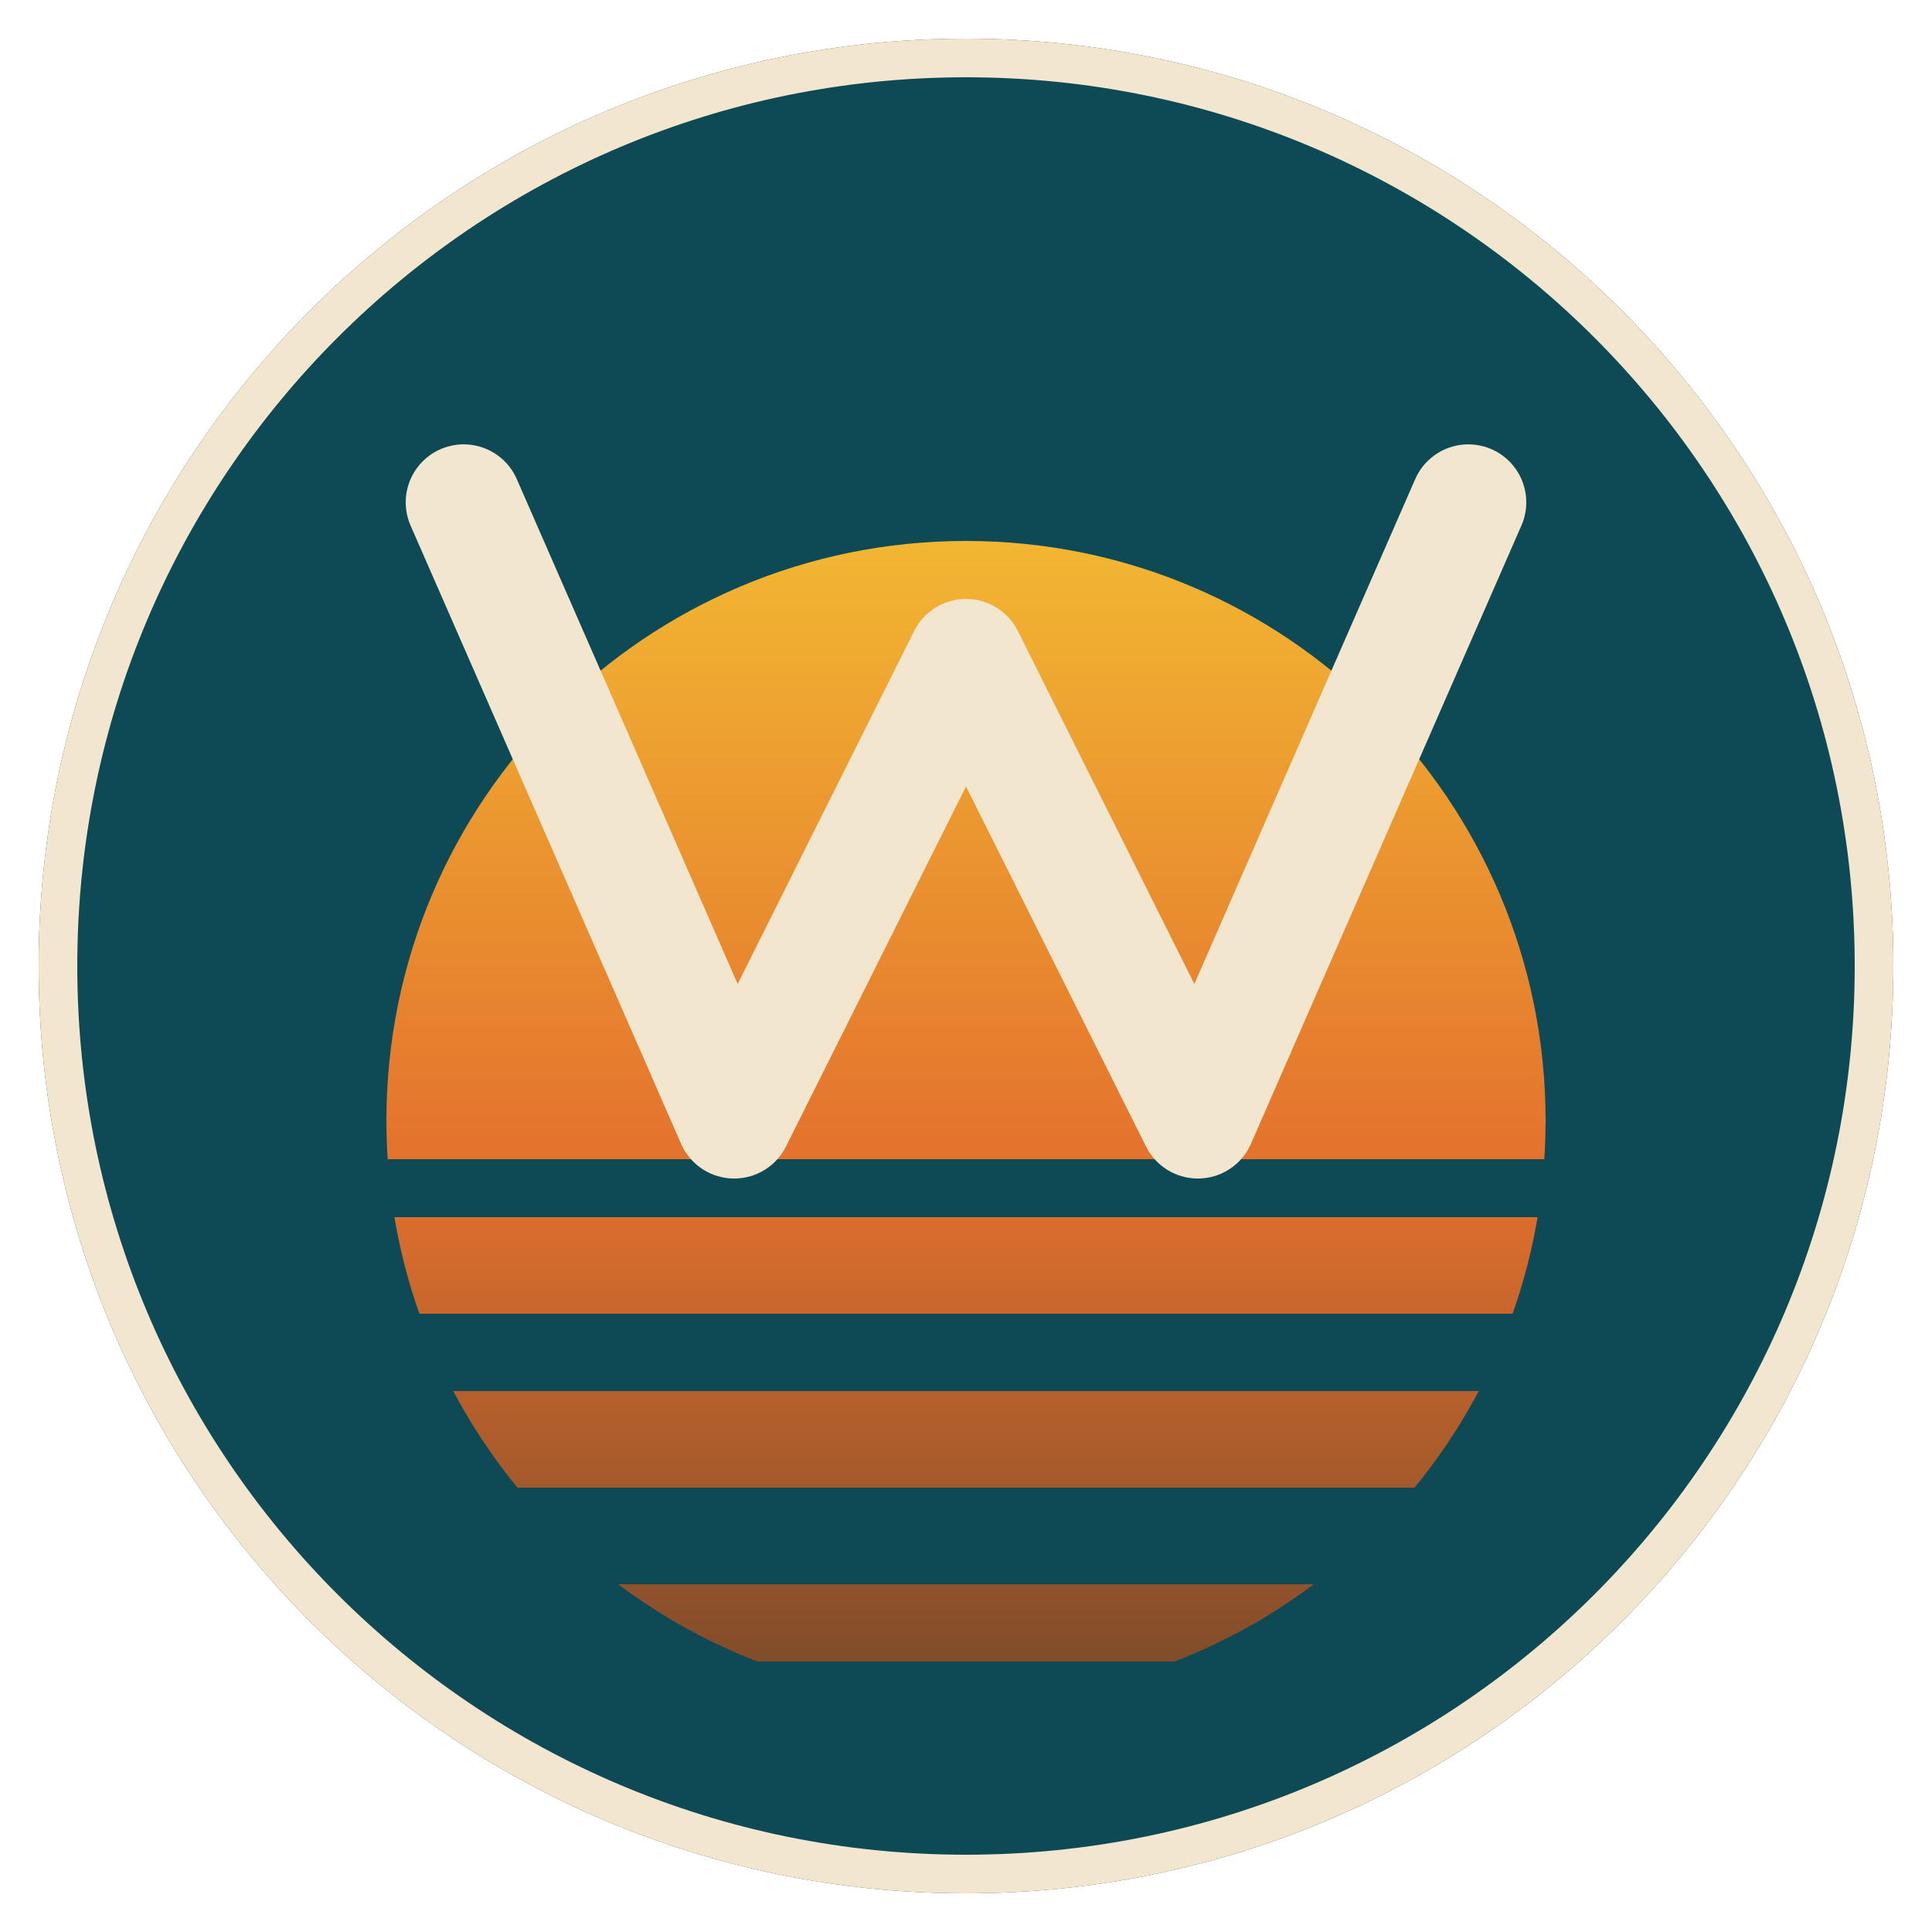
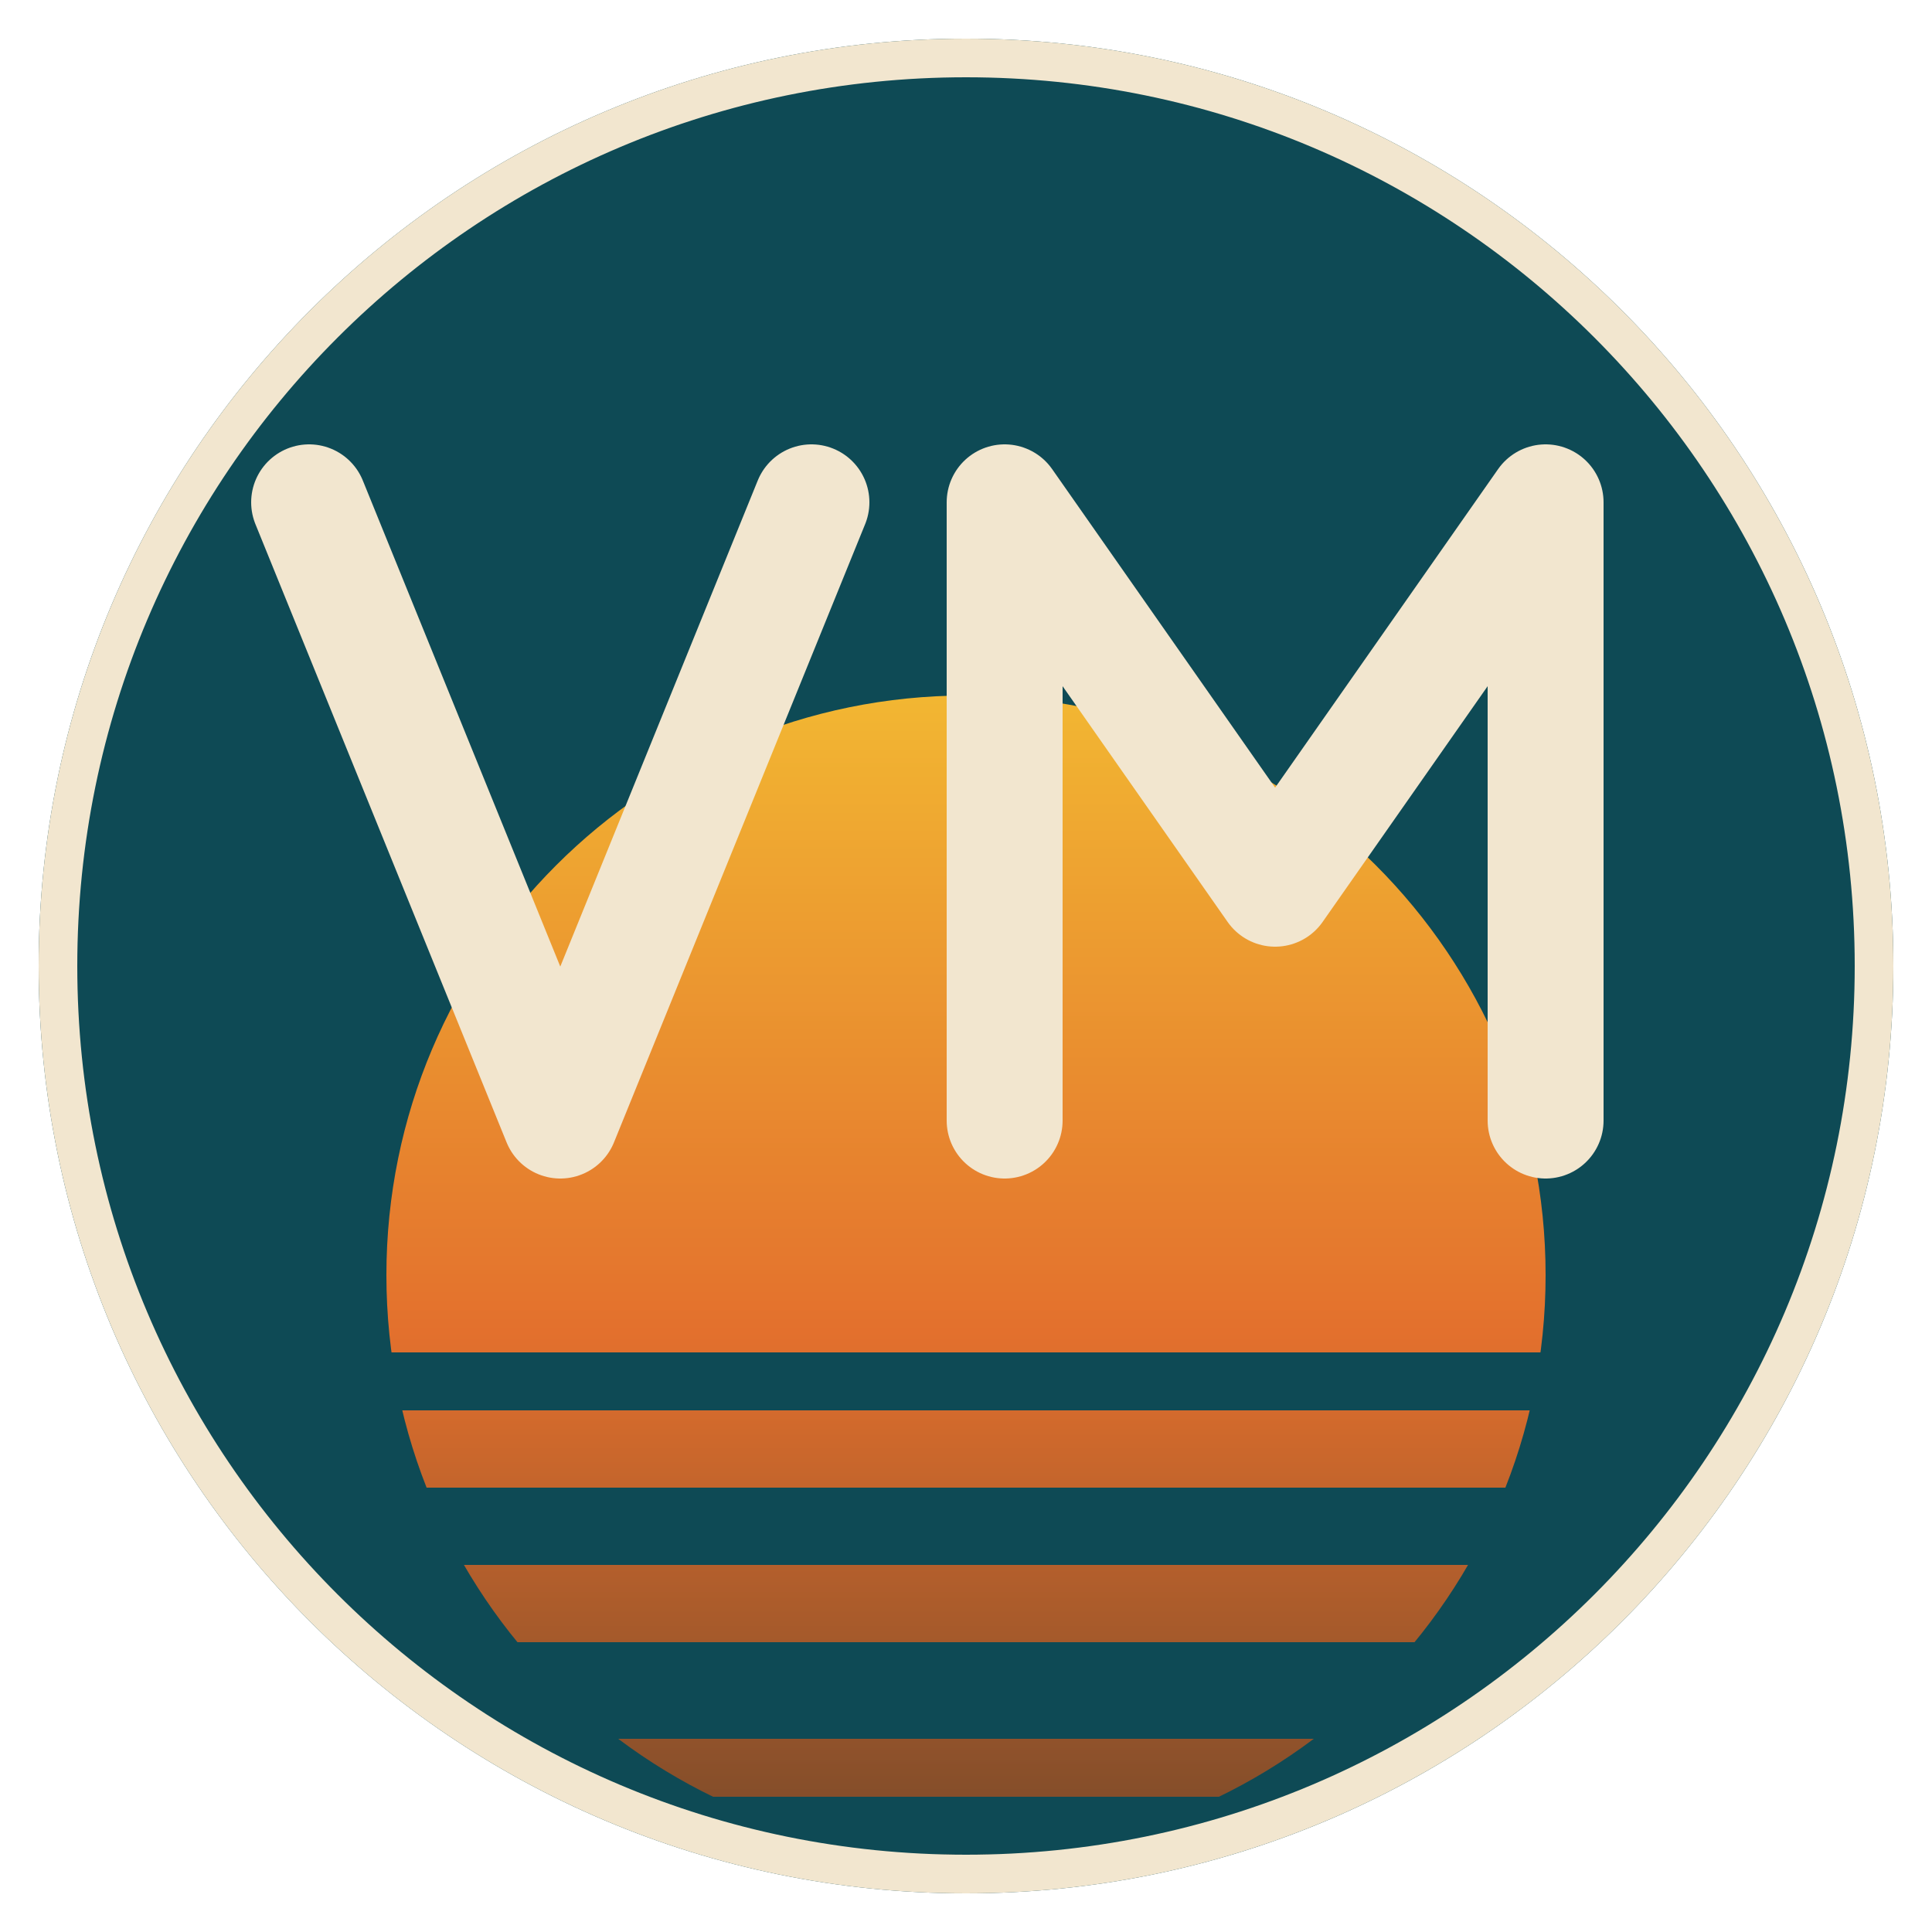
- <svg xmlns="http://www.w3.org/2000/svg" viewBox="0 0 100 100" role="img" aria-label="Victor Mordekai">
+ <svg xmlns="http://www.w3.org/2000/svg" viewBox="0 0 100 100" role="img" aria-label="VM — Victor Mordekai">
  <defs>
    <linearGradient id="sun" x1="0" y1="0" x2="0" y2="1">
      <stop offset="0" stop-color="#f2b632" />
      <stop offset=".55" stop-color="#e3702d" />
      <stop offset="1" stop-color="#7a4a2a" />
    </linearGradient>
    <clipPath id="disc">
      <circle cx="50" cy="50" r="46" />
    </clipPath>
  </defs>
  <circle cx="50" cy="50" r="48" fill="#0e4a55" />
  <g clip-path="url(#disc)">
-     <circle cx="50" cy="58" r="30" fill="url(#sun)" />
-     <rect x="0" y="60" width="100" height="3" fill="#0e4a55" />
-     <rect x="0" y="68" width="100" height="4" fill="#0e4a55" />
-     <rect x="0" y="77" width="100" height="5" fill="#0e4a55" />
-     <rect x="0" y="86" width="100" height="14" fill="#0e4a55" />
+     <circle cx="50" cy="66" r="30" fill="url(#sun)" />
+     <rect x="0" y="70" width="100" height="3" fill="#0e4a55" />
+     <rect x="0" y="77" width="100" height="4" fill="#0e4a55" />
+     <rect x="0" y="85" width="100" height="5" fill="#0e4a55" />
+     <rect x="0" y="93" width="100" height="7" fill="#0e4a55" />
  </g>
-   <path d="M24 26 L38 58 L50 34 L62 58 L76 26" fill="none" stroke="#f2e6cf" stroke-width="6" stroke-linejoin="round" stroke-linecap="round" />
+   <g fill="none" stroke="#f2e6cf" stroke-width="6" stroke-linecap="round" stroke-linejoin="round">
+     <path d="M16 26 L29 58 L42 26" />
+     <path d="M52 58 V26 L66 46 L80 26 V58" />
+   </g>
  <circle cx="50" cy="50" r="47" fill="none" stroke="#f2e6cf" stroke-width="2" />
</svg>
